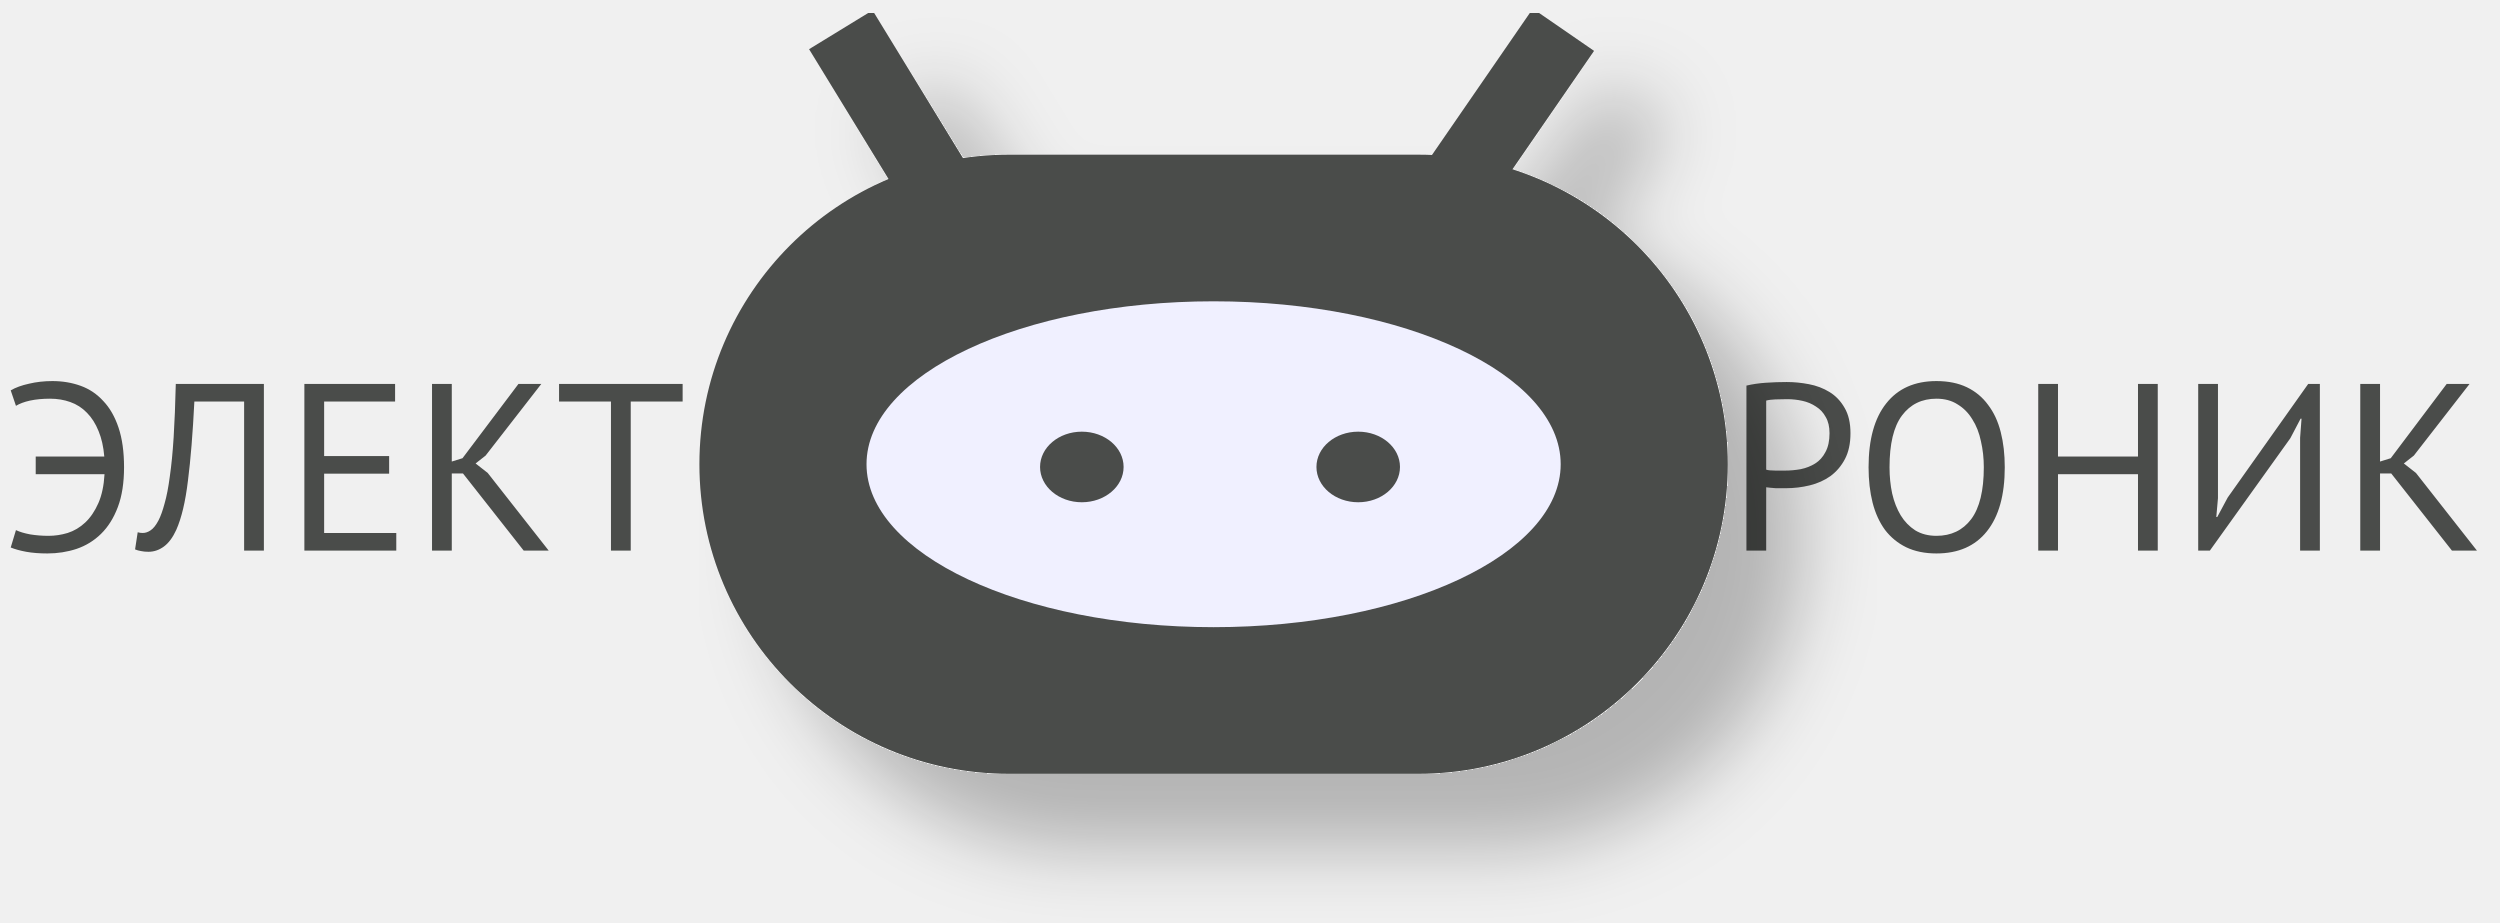
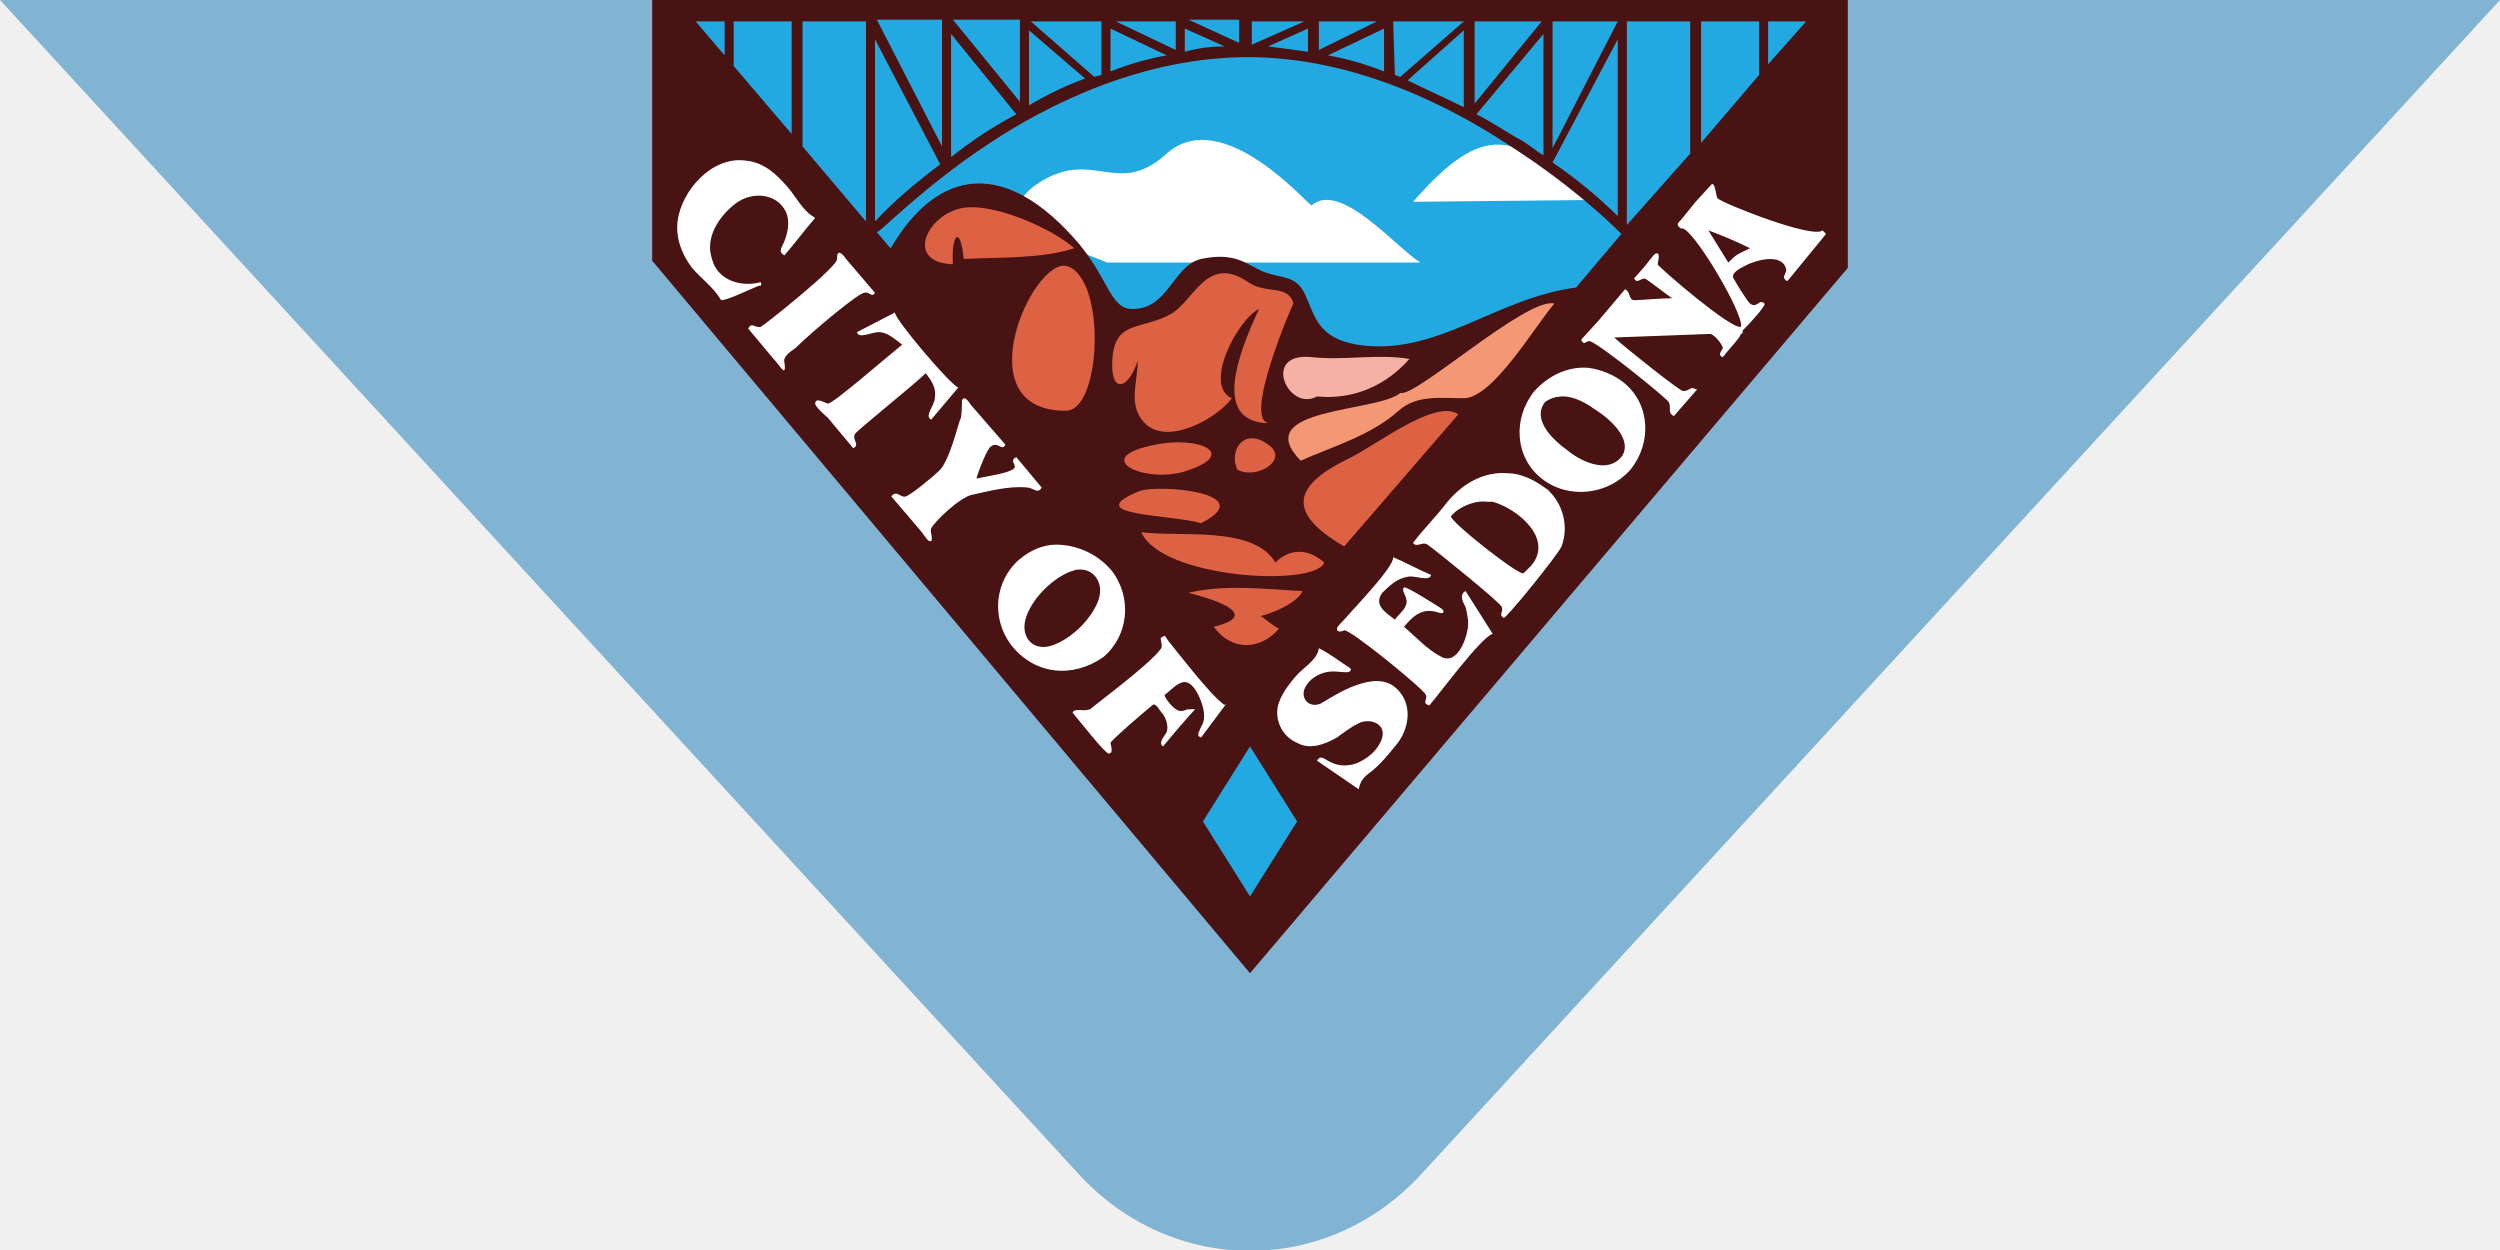
- <svg xmlns="http://www.w3.org/2000/svg" width="168" height="62" viewBox="0 0 168 62" fill="none">
-   <path d="M117.36 25.912C117.765 25.816 118.203 25.752 118.672 25.72C119.141 25.688 119.605 25.672 120.064 25.672C120.555 25.672 121.051 25.72 121.552 25.816C122.064 25.912 122.528 26.088 122.944 26.344C123.36 26.6 123.696 26.952 123.952 27.4C124.219 27.848 124.352 28.419 124.352 29.112C124.352 29.795 124.229 30.371 123.984 30.84C123.739 31.309 123.413 31.693 123.008 31.992C122.603 32.28 122.139 32.488 121.616 32.616C121.093 32.744 120.555 32.808 120 32.808C119.947 32.808 119.856 32.808 119.728 32.808C119.611 32.808 119.483 32.808 119.344 32.808C119.216 32.797 119.088 32.787 118.96 32.776C118.832 32.765 118.741 32.755 118.688 32.744V37H117.36V25.912ZM120.096 26.824C119.819 26.824 119.552 26.829 119.296 26.84C119.04 26.851 118.837 26.877 118.688 26.92V31.56C118.741 31.581 118.827 31.597 118.944 31.608C119.061 31.608 119.184 31.613 119.312 31.624C119.44 31.624 119.563 31.624 119.68 31.624C119.797 31.624 119.883 31.624 119.936 31.624C120.299 31.624 120.656 31.592 121.008 31.528C121.371 31.453 121.696 31.325 121.984 31.144C122.272 30.963 122.501 30.707 122.672 30.376C122.853 30.045 122.944 29.624 122.944 29.112C122.944 28.675 122.859 28.312 122.688 28.024C122.528 27.725 122.309 27.491 122.032 27.32C121.765 27.139 121.461 27.011 121.12 26.936C120.779 26.861 120.437 26.824 120.096 26.824ZM125.568 31.4C125.568 29.533 125.963 28.104 126.752 27.112C127.541 26.109 128.667 25.608 130.128 25.608C130.917 25.608 131.6 25.747 132.176 26.024C132.752 26.301 133.227 26.696 133.6 27.208C133.984 27.709 134.267 28.317 134.448 29.032C134.629 29.736 134.72 30.525 134.72 31.4C134.72 33.267 134.32 34.701 133.52 35.704C132.731 36.696 131.6 37.192 130.128 37.192C129.349 37.192 128.672 37.053 128.096 36.776C127.531 36.499 127.056 36.109 126.672 35.608C126.299 35.096 126.021 34.488 125.84 33.784C125.659 33.069 125.568 32.275 125.568 31.4ZM126.976 31.4C126.976 32.019 127.035 32.605 127.152 33.16C127.28 33.715 127.472 34.205 127.728 34.632C127.984 35.048 128.309 35.384 128.704 35.64C129.109 35.885 129.584 36.008 130.128 36.008C131.12 36.008 131.899 35.635 132.464 34.888C133.029 34.131 133.312 32.968 133.312 31.4C133.312 30.792 133.248 30.211 133.12 29.656C133.003 29.091 132.811 28.6 132.544 28.184C132.288 27.757 131.957 27.421 131.552 27.176C131.157 26.92 130.683 26.792 130.128 26.792C129.147 26.792 128.373 27.171 127.808 27.928C127.253 28.675 126.976 29.832 126.976 31.4ZM143.673 31.864H138.297V37H136.969V25.8H138.297V30.68H143.673V25.8H145.001V37H143.673V31.864ZM154.567 29.416L154.663 28.136H154.599L153.911 29.448L148.503 37H147.719V25.8H149.047V33.48L148.935 34.744H148.999L149.703 33.432L155.111 25.8H155.895V37H154.567V29.416ZM160.69 31.816H159.938V37H158.61V25.8H159.938V31.016L160.658 30.792L164.418 25.8H165.954L162.21 30.616L161.538 31.144L162.354 31.784L166.45 37H164.77L160.69 31.816Z" fill="#4A4C4A" />
-   <g filter="url(#filter0_d_252_11)">
-     <path d="M47 31.197C47 19.708 56.314 10.394 67.803 10.394H95.305C106.794 10.394 116.107 19.708 116.107 31.197V31.197C116.107 42.686 106.794 52 95.305 52H67.803C56.314 52 47 42.686 47 31.197V31.197Z" fill="#4A4C4A" />
-     <path d="M97.967 12.297L105.063 2" stroke="#4A4C4A" stroke-width="5" />
-     <path d="M62.981 12.584L56.502 2" stroke="#4A4C4A" stroke-width="5" />
-     <ellipse cx="81.554" cy="31.197" rx="23.324" ry="10.949" fill="#F0F0FF" />
-     <ellipse cx="72.699" cy="31.38" rx="2.807" ry="2.372" fill="#4A4C4A" />
-     <ellipse cx="91.272" cy="31.38" rx="2.807" ry="2.372" fill="#4A4C4A" />
+ <svg xmlns="http://www.w3.org/2000/svg" width="140" height="70" viewBox="0 0 140 70" fill="none">
+   <g clip-path="url(#clip0_102928_128)">
+     <path d="M140 0H0L60.362 65.7C65.638 71.5 74.362 71.5 79.638 65.7L140 0Z" fill="#81B3D3" />
+     <path d="M37.232 0.5L69.797 38.4L102.261 0.7L37.232 0.5Z" fill="#23A9E1" />
+     <path d="M61.986 14.7H79.536C78.218 13.9 75.073 10.1 73.449 11.5C73.348 11.6 68.478 5.8 65.333 8.6C62.594 11.1 61.275 8.3 58.232 10.2C54.58 12.6 60.261 13.9 61.986 14.7ZM89.073 11.2L79.13 11.3C83.087 6.8 84.812 7.3 89.073 11.2Z" fill="white" />
+     <path d="M99.014 3.6V1.2H101.145L99.014 3.6ZM49.101 13C49.203 13.1 51.536 10.6 55.29 8.1C58.739 5.8 64.014 3.2 69.898 3.2C75.783 3.2 81.159 5.9 84.609 8.2C88.362 10.6 90.696 13 90.797 13.1L88.261 16.1C83.696 16.7 80.449 20 75.986 19.3C73.754 18.9 73.652 17.7 73.043 16.4C72.536 15.4 71.725 15.6 70.71 15.2C69.797 14.8 69.188 14.1 67.261 14.5C65.638 14.9 65.435 17.4 63.304 17.3C62.188 17.2 62.087 15.7 60.464 13.7C56.304 8.8 52.511 9.41 49.873 13.91L49.101 13ZM40.58 1.2V3.1L38.956 1.2H40.58ZM95.261 1.2H98.507V4.2L95.261 8V1.2ZM91.101 12.6V1.2H94.652V8.6L91.101 12.6ZM90.594 2.2V12.1C89.478 11 88.261 10 86.942 9.1L90.594 2.2ZM86.435 1.9V8.7C85.927 8.4 85.522 8 84.913 7.7C84.203 7.3 83.493 6.8 82.681 6.4L86.435 1.9ZM81.971 1.7V6C80.957 5.5 79.841 5 78.826 4.5L81.971 1.7ZM82.58 1.2H86.333L82.58 5.8V1.2ZM86.942 1.2H90.594L86.942 8.3V1.2ZM78.014 1.2H81.971L78.42 4.3C78.319 4.3 78.217 4.2 78.116 4.2L78.014 1.2ZM77.507 1.6V4C76.493 3.6 75.478 3.3 74.362 3.1L77.507 1.6ZM73.246 1.6V2.9C72.536 2.8 71.826 2.7 71.014 2.6L73.246 1.6ZM66.348 1.6L68.58 2.6C67.768 2.6 67.058 2.7 66.348 2.9V1.6ZM62.188 1.6L65.333 3.1C64.217 3.3 63.203 3.6 62.188 4V1.6ZM65.841 2.8L62.493 1.2H65.841V2.8ZM69.391 2.4L66.551 1.1H69.391V2.4ZM70.101 1.2H73.043L70.101 2.5V1.2ZM73.855 1.2H77.101L73.855 2.8V1.2ZM61.275 4.3L57.725 1.2H61.681V4.2L61.275 4.3ZM57.623 1.7L60.768 4.4C59.652 4.8 58.638 5.3 57.623 5.9V1.7ZM53.261 1.9L56.913 6.4C55.594 7.1 54.377 7.9 53.261 8.8V1.9ZM49 2.2L52.652 9.2C51.333 10.2 50.116 11.2 49 12.4V2.2ZM52.754 8.2L49.101 1.1H52.754V8.2ZM57.116 5.7L53.362 1.1H57.116V5.7ZM44.333 7.5L41.087 3.7V1.2H44.333V7.5ZM44.942 1.2H48.493V12.4L44.942 8.2V1.2ZM36.522 0V14.6L70 54.5L103.478 15V0H36.522Z" fill="#491213" />
+     <path d="M67.362 46L70 41.8L72.638 46L70 50.2L67.362 46Z" fill="#23A9E1" />
+     <path d="M75.275 30.6C71.826 28.6 72.638 27.1 75.478 25.7C77 25 80.348 22.3 81.667 23.2L75.275 30.6ZM72.942 33.1C70.913 33 68.58 32.7 66.551 33.2C67.768 33.5 70.811 34.4 67.971 35.1C68.985 36.5 70.609 36.4 71.623 35.2C71.217 35 70.913 34.7 70.609 34.5C71.725 34.2 72.739 33.6 72.942 33.1ZM74.159 31.5C73.246 30.7 72.232 30.7 71.42 31.5C70.203 29.4 65.942 30.1 63.913 29.8C65.029 32.4 73.652 32.9 74.159 31.5ZM67.261 29.3C65.638 28.8 60.362 28.9 63.812 27.5C64.927 27.1 70.609 27.6 67.261 29.3ZM69.29 26.3C68.782 25.2 69.696 23.9 71.014 24.9C72.232 25.7 70.406 26.9 69.29 26.3ZM66.348 26.4C64.014 27.1 60.971 25.6 64.725 24.9C67.058 24.4 69.493 25.4 66.348 26.4C66.449 26.4 66.246 26.4 66.348 26.4ZM63.71 20.2C63.203 21.8 62.188 22.1 62.29 20.2C62.391 17.9 63.913 18.5 65.536 17.6C66.855 16.9 67.565 14.2 69.898 15.8C70.913 16.5 72.13 15.9 72.435 17C72.435 16.9 69.493 23.7 71.116 23.7C67.87 23.7 69.29 19.9 70.507 17.3C69.29 17.9 67.362 21.6 68.985 22.3C68.174 23.4 65.536 24.9 64.217 23.8C63.101 22.8 63.71 21.5 63.71 20.2ZM59.652 23C53.971 23 57.826 14.4 59.754 14.9C61.985 15.6 61.681 23.1 59.652 23ZM53.362 14.8C50.725 14.7 51.84 12.2 53.667 11.7C55.391 11.2 58.942 12.8 60.159 13.9C58.333 14.5 56 14.4 53.971 14.5C53.768 12.5 53.261 13.2 53.362 14.8Z" fill="#DC6243" />
+     <path d="M72.841 25.8C69.899 22.8 77.203 23.1 78.42 22C79.232 22.3 85.522 16.6 87.043 17C85.928 18.3 83.594 22.3 81.971 22.3C80.652 22.3 79.333 22.1 78.319 23C76.797 24.4 74.362 25.1 72.841 25.8Z" fill="#F49774" />
+     <path d="M73.754 22.2C72.13 23.1 70.609 19.7 73.449 20C75.275 20.2 77.203 19.8 78.928 20.1C77.609 21.6 75.783 22.4 73.754 22.2Z" fill="#F4B1A4" />
+     <path d="M51.841 20.9C52.145 21.3 52.449 21.7 52.348 22.3C52.348 22.7 51.739 23.3 52.145 23.5L53.667 21.7C53.261 21.6 50.116 17.9 50.116 17.5L47.986 18.6C48.087 19 48.797 18.6 49.203 18.6C49.71 18.6 50.116 19 50.522 19.3C49.406 20.2 46.667 22.6 46.362 22.6C46.261 22.6 45.652 22.2 45.652 22.6C45.652 22.8 46.261 23.3 46.362 23.4L47.783 25.1C48.188 24.9 47.681 24.6 47.884 24.3C47.986 24.1 51.13 21.6 51.841 20.9ZM48.391 16.4C48.696 16.3 48.797 16.7 49 16.4L47.377 14.5C47.174 14.2 46.87 13.9 46.87 14.5C46.971 14.9 42.812 18.2 42.609 18.3C42.304 18.4 42.102 18 41.899 18.4C42.406 19 42.812 19.5 43.319 20.1C43.522 20.3 43.623 20.5 43.826 20.7C44.029 20.9 43.928 20.3 43.928 20.3C43.826 20 44.232 19.7 44.536 19.5C45.551 18.5 48.087 16.4 48.391 16.4ZM42.609 15.8C41.493 16.1 40.174 15.7 39.87 14.5C39.464 13.3 40.275 12.1 41.188 11.4C42.102 10.7 43.522 10.8 44.029 11.9C44.232 12.4 44.13 13 43.928 13.5C43.826 13.8 43.522 14.1 43.928 14.3C44.536 13.6 45.044 12.9 45.652 12.2C44.942 11.8 44.638 11.1 44.13 10.5C43.522 9.8 42.812 9.1 41.797 9C39.87 8.7 38.145 10.7 37.942 12.4C37.841 13.3 38.145 14.2 38.754 15C39.261 15.6 39.971 16.1 40.377 16.8C40.58 16.9 42.203 16.1 42.507 16C42.71 16 42.609 15.9 42.609 15.8C42.609 15.8 42.102 16 42.609 15.8ZM68.478 39.4C67.768 38.9 65.841 36.4 65.435 35.9L65.232 35.6L65.029 35.7C64.928 35.8 65.13 36.1 65.029 36.3C64.522 37.1 61.275 39.5 61.072 39.7C60.667 39.9 60.261 39.6 60.058 39.9C60.565 40.5 61.884 42.2 62.087 42.2C62.391 42.2 62.188 41.7 62.188 41.6C62.29 41.4 63.913 40 64.522 39.5C64.725 39.3 64.928 39.8 65.13 40C65.333 40.3 65.435 40.7 65.333 41C65.232 41.2 64.826 41.6 65.13 41.8C65.536 41.3 66.652 40 66.855 39.8C67.058 39.6 66.449 39.8 66.551 39.7C66.348 39.8 66.043 39.9 65.841 39.7C65.739 39.7 65.13 39 65.232 38.9C65.536 38.7 65.841 38.3 66.246 38.2C66.855 38.1 67.261 39.2 67.362 39.6C67.464 40 67.464 40.4 67.261 40.7C67.159 41 66.957 41.2 67.261 41.3L68.681 39.4C68.681 39.5 68.58 39.5 68.478 39.4C68.58 39.5 68.377 39.4 68.478 39.4ZM59.145 30.5C58.435 30.5 57.725 30.8 57.116 31.3C55.696 32.5 55.493 34.6 56.609 36.1C57.928 37.8 60.058 38 61.783 36.8C63.203 35.6 63.406 33.5 62.29 32C61.478 31 60.261 30.5 59.145 30.5ZM60.362 31.9C61.275 31.8 61.884 32.7 61.478 33.7C61.072 34.7 60.058 35.7 59.044 36.1C57.826 36.6 57.014 35.6 57.522 34.4C57.928 33.4 58.942 32.4 59.957 32C60.058 32 60.16 31.9 60.362 31.9ZM57.522 27.3C57.826 27.3 58.13 27.7 58.333 27.3L56.913 25.6C56.507 25.8 56.913 26 56.812 26.2C56.609 26.5 55.087 26.7 54.681 26.8C54.783 26.4 55.29 25.1 55.493 25C55.899 24.7 56.102 25.3 56.304 24.9L54.478 22.8C54.275 22.6 54.072 22.1 53.87 22.4C53.87 22.4 53.87 23.4 53.768 23.5C53.667 23.7 53.16 25.9 52.551 26.4C52.246 26.7 51.029 27.7 50.725 27.8C50.42 27.9 50.217 27.4 49.913 27.8L51.536 29.7C51.638 29.8 51.942 30.3 52.044 30.3C52.348 30.4 52.044 29.7 52.145 29.6C52.246 29.3 53.768 27.8 54.478 27.7C55.391 27.5 56.507 27.2 57.522 27.3C57.725 27.3 57.319 27.3 57.522 27.3ZM82.073 34C82.174 34.4 82.275 34.9 82.174 35.3C82.073 35.9 81.565 37.2 80.754 36.8C79.942 36.4 79.333 35.7 78.623 35.1C79.13 34.5 79.638 34 80.551 34.3C80.754 34.4 80.957 34.3 80.754 34.1C80.449 33.9 78.725 32.8 78.623 32.9C78.42 33.1 78.928 33.5 78.725 33.9C78.623 34.2 78.319 34.4 78.116 34.7C77.609 34.3 76.899 33.9 77.406 33.2C77.812 32.8 78.217 32.4 78.826 32.3C79.232 32.2 80.043 32.6 80.145 32.2C79.435 31.9 78.725 31.5 78.014 31.2C78.116 31.7 75.783 34.1 75.275 34.7C75.174 34.8 74.87 35.1 74.87 35.2C74.87 35.5 75.275 35.3 75.275 35.3C75.58 35.2 79.739 38.6 79.841 38.9C79.942 39.1 79.739 39.3 79.841 39.4C79.841 39.4 79.942 39.5 80.043 39.5C80.348 39.2 82.986 35.6 83.594 35.5C83.087 34.7 82.58 33.9 82.073 33.1C81.667 33.3 81.971 33.8 82.073 34ZM78.014 38.4C76.696 37.5 74.362 39.2 73.957 39.4C73.246 39.7 72.739 39 73.145 38.4C73.449 37.9 74.058 37.6 74.667 37.6C74.87 37.6 75.58 37.7 75.58 37.6C75.681 37.5 75.681 37.5 75.58 37.4C74.971 37 74.464 36.6 73.855 36.3C73.754 37 72.942 37.4 72.536 37.9C72.029 38.5 71.522 39.2 71.522 39.9C71.522 40.6 71.928 41.3 72.638 41.6C73.348 42 74.159 41.7 74.87 41.3C75.275 41 75.681 40.7 76.087 40.5C76.696 40.2 77.609 40.5 77.406 41.3C77.203 42 76.493 42.6 75.783 42.8C75.377 42.9 74.971 42.9 74.565 42.7C74.261 42.6 73.957 42.2 73.754 42.6L76.087 44.2C76.189 43.7 76.391 43.5 76.797 43.2C77.304 42.8 77.71 42.3 78.116 41.8C78.928 40.9 79.232 39.3 78.014 38.4ZM95.87 10.3C95.87 10.4 95.87 10.4 95.87 10.3L94.957 11.3L94.145 12.3C93.942 12.5 93.841 12.6 94.145 12.8C94.652 12.5 97.696 17.6 97.493 18.3C96.986 18.5 92.928 15 92.826 14.8C92.826 14.7 93.029 14.1 92.725 14.2C92.623 14.2 92.217 14.8 92.116 14.9L91.507 15.6C91.71 15.9 91.812 15.6 92.116 15.6C92.319 15.7 93.333 16.5 93.638 16.7C93.13 16.7 91.913 16.8 91.71 16.8C91.102 16.9 91.406 16.4 91 16.2L89.478 18L88.565 19C88.565 19 88.565 19 88.565 19.1C88.768 19.3 88.667 19.2 88.971 19.1C89.275 19 93.333 22.3 93.435 22.5C93.638 22.8 93.333 23.1 93.739 23.3L94.957 21.9C95.058 21.8 95.058 21.8 94.957 21.8C94.652 21.6 94.652 21.9 94.246 21.9C93.942 21.8 91.304 19.7 90.391 18.9L95.768 18.7C95.971 18.7 96.478 19.3 96.478 19.5C96.377 19.7 96.174 19.9 96.478 20C96.783 19.6 97.087 19.3 97.391 18.9L97.493 18.7C97.594 18.7 97.594 18.6 97.594 18.5L97.696 18.4C98 18.1 98.913 17.1 98.812 17C98.507 16.7 98.406 17.3 98 17C97.797 16.8 97.188 15.8 97.087 15.6C96.884 15.3 97.493 15 97.696 14.9C98.203 14.6 99.826 14.1 100.029 15.1C100.029 15.3 99.826 15.5 99.928 15.6C99.928 15.6 100.029 15.8 100.13 15.7L102.261 13.1C102.159 13 102.159 13 102.058 12.9C101.551 13.4 96.478 11.4 96.174 11.1C96.073 10.9 96.073 10.3 95.87 10.3ZM95.667 12.9C96.478 13.2 97.188 13.5 98 13.9C97.797 14 97.594 14.1 97.391 14.2C97.189 14.3 96.986 14.5 96.783 14.7L95.667 12.9ZM88.971 20.6C87.855 20.5 86.739 21 85.928 21.9C84.71 23.4 84.812 25.6 86.333 26.8C87.855 28 90.087 27.7 91.304 26.3C92.522 24.8 92.42 22.6 90.899 21.4C90.391 21 89.681 20.7 88.971 20.6ZM87.551 22.2C88.159 22.2 88.87 22.6 89.275 22.9C90.087 23.4 91.507 24.6 90.797 25.6C90.797 25.5 90.899 25.5 90.696 25.7C89.884 26.5 88.464 25.8 87.754 25.2C87.043 24.7 85.725 23.5 86.536 22.5C86.841 22.3 87.145 22.2 87.551 22.2ZM84.406 26.5C83.188 26.4 81.971 27 81.058 28.1C80.449 28.9 79.739 29.6 79.13 30.4C79.333 30.7 79.638 30.3 79.942 30.5C80.246 30.7 84.102 33.8 84.102 34C84.203 34.3 83.899 34.4 84.203 34.6C84.304 34.7 87.145 31.2 87.449 30.6C87.855 29.5 87.551 28.2 86.638 27.4C86.739 27.5 86.841 27.5 86.638 27.4C85.826 26.8 85.116 26.5 84.406 26.5ZM83.29 28.1C83.391 28.1 83.493 28.1 83.594 28.1C85.014 28.5 87.043 30.2 85.725 31.7C85.522 31.9 85.725 31.7 85.319 32.1C85.116 32.3 81.058 29.1 81.261 28.9C81.667 28.4 82.58 28 83.29 28.1Z" fill="white" />
  </g>
-   <path d="M2.4 30.68H7.008C6.955 30.029 6.827 29.459 6.624 28.968C6.421 28.467 6.16 28.056 5.84 27.736C5.52 27.405 5.147 27.165 4.72 27.016C4.304 26.867 3.851 26.792 3.36 26.792C2.859 26.792 2.411 26.835 2.016 26.92C1.632 27.005 1.317 27.123 1.072 27.272L0.72 26.232C1.051 26.04 1.461 25.891 1.952 25.784C2.443 25.667 2.965 25.608 3.52 25.608C4.203 25.608 4.837 25.715 5.424 25.928C6.011 26.141 6.517 26.483 6.944 26.952C7.381 27.411 7.723 28.008 7.968 28.744C8.213 29.48 8.336 30.365 8.336 31.4C8.336 32.445 8.197 33.336 7.92 34.072C7.643 34.808 7.264 35.411 6.784 35.88C6.315 36.339 5.765 36.675 5.136 36.888C4.517 37.091 3.867 37.192 3.184 37.192C2.651 37.192 2.176 37.155 1.76 37.08C1.355 37.005 1.008 36.909 0.72 36.792L1.072 35.624C1.317 35.741 1.637 35.837 2.032 35.912C2.427 35.976 2.837 36.008 3.264 36.008C3.691 36.008 4.117 35.944 4.544 35.816C4.981 35.677 5.376 35.443 5.728 35.112C6.08 34.781 6.373 34.349 6.608 33.816C6.843 33.283 6.981 32.632 7.024 31.864H2.4V30.68ZM16.405 26.984H13.061C12.955 29.117 12.811 30.893 12.629 32.312C12.459 33.72 12.197 34.819 11.845 35.608C11.611 36.12 11.333 36.493 11.013 36.728C10.693 36.963 10.347 37.08 9.973 37.08C9.781 37.08 9.616 37.064 9.477 37.032C9.339 37.011 9.205 36.973 9.077 36.92L9.253 35.768C9.36 35.8 9.472 35.816 9.589 35.816C9.771 35.816 9.947 35.757 10.117 35.64C10.299 35.523 10.475 35.304 10.645 34.984C10.795 34.696 10.933 34.312 11.061 33.832C11.2 33.352 11.317 32.744 11.413 32.008C11.52 31.272 11.605 30.397 11.669 29.384C11.733 28.36 11.781 27.165 11.813 25.8H17.733V37H16.405V26.984ZM20.454 25.8H26.55V26.984H21.782V30.648H26.15V31.832H21.782V35.816H26.63V37H20.454V25.8ZM31.112 31.816H30.36V37H29.032V25.8H30.36V31.016L31.08 30.792L34.84 25.8H36.376L32.632 30.616L31.96 31.144L32.776 31.784L36.872 37H35.192L31.112 31.816ZM45.873 26.984H42.385V37H41.057V26.984H37.569V25.8H45.873V26.984Z" fill="#4A4C4A" />
  <defs>
-     <filter id="filter0_d_252_11" x="47" y="0.896" width="79.107" height="61.104" filterUnits="userSpaceOnUse" color-interpolation-filters="sRGB">
-       <feFlood flood-opacity="0" result="BackgroundImageFix" />
-       <feColorMatrix in="SourceAlpha" type="matrix" values="0 0 0 0 0 0 0 0 0 0 0 0 0 0 0 0 0 0 127 0" result="hardAlpha" />
-       <feOffset dx="5" dy="5" />
-       <feGaussianBlur stdDeviation="2.5" />
-       <feComposite in2="hardAlpha" operator="out" />
-       <feColorMatrix type="matrix" values="0 0 0 0 0 0 0 0 0 0 0 0 0 0 0 0 0 0 0.25 0" />
-       <feBlend mode="normal" in2="BackgroundImageFix" result="effect1_dropShadow_252_11" />
-       <feBlend mode="normal" in="SourceGraphic" in2="effect1_dropShadow_252_11" result="shape" />
-     </filter>
+     <clipPath id="clip0_102928_128">
+       <rect width="140" height="70" fill="white" />
+     </clipPath>
  </defs>
</svg>
